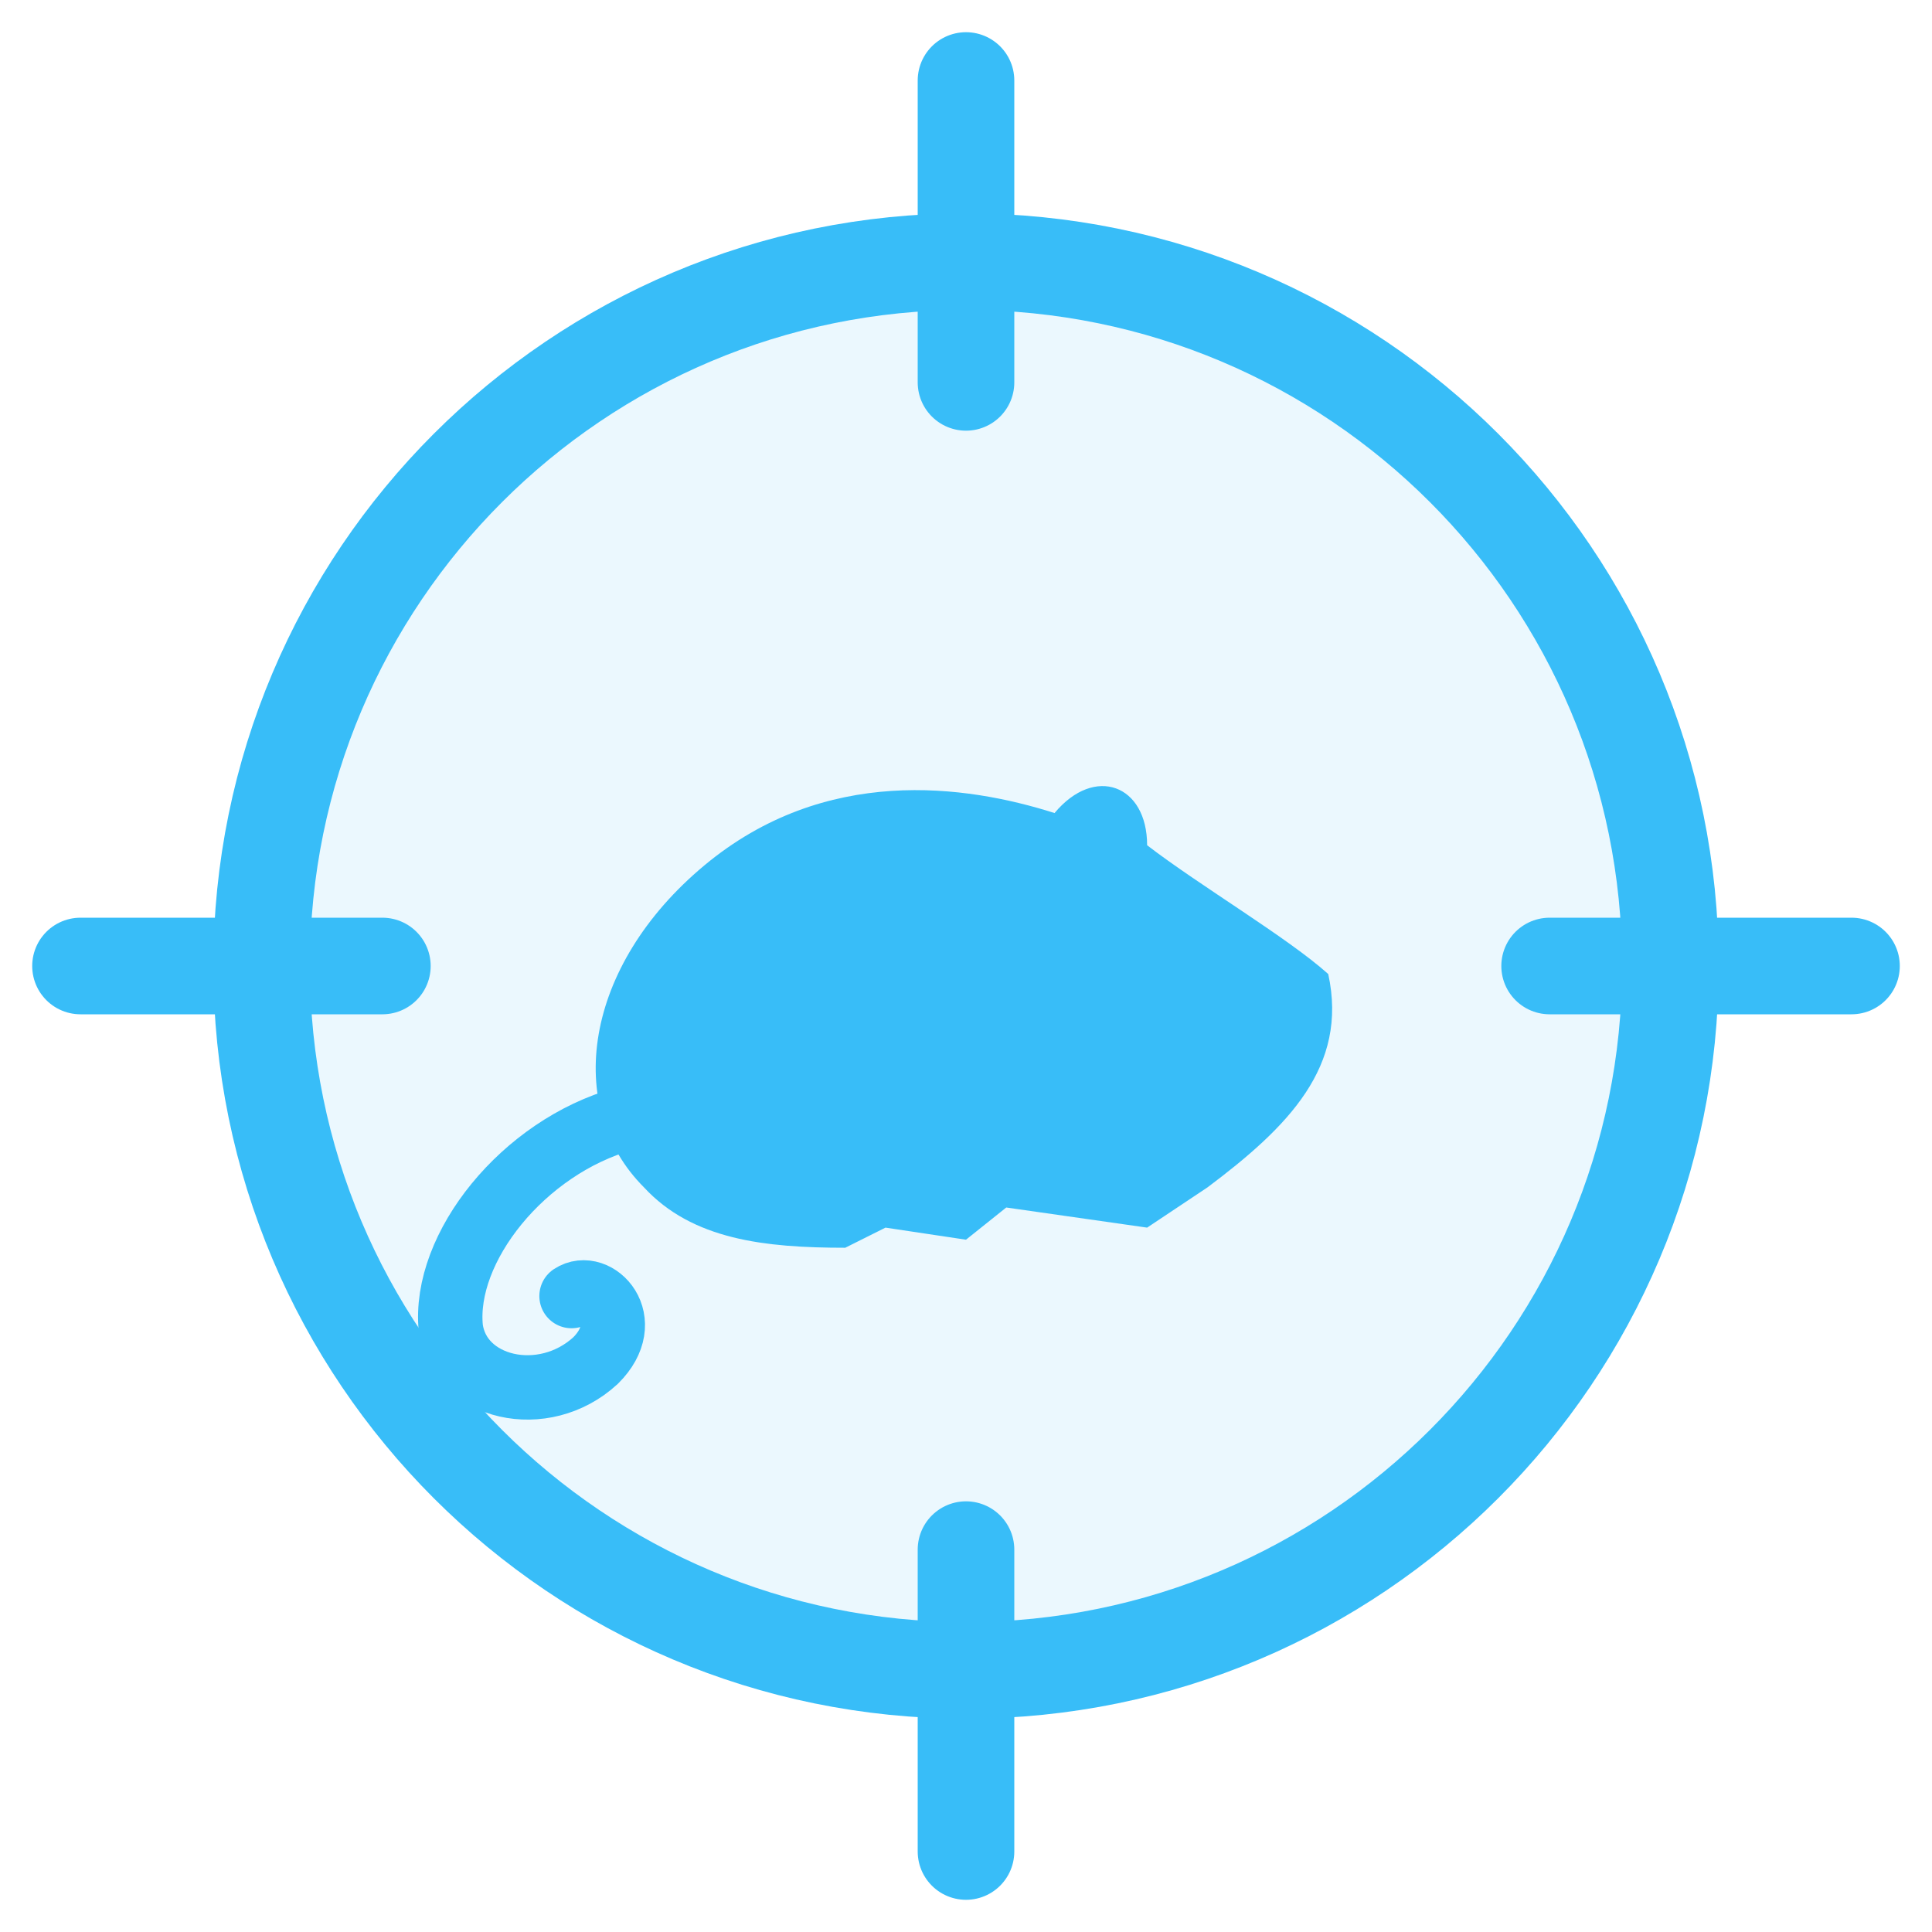
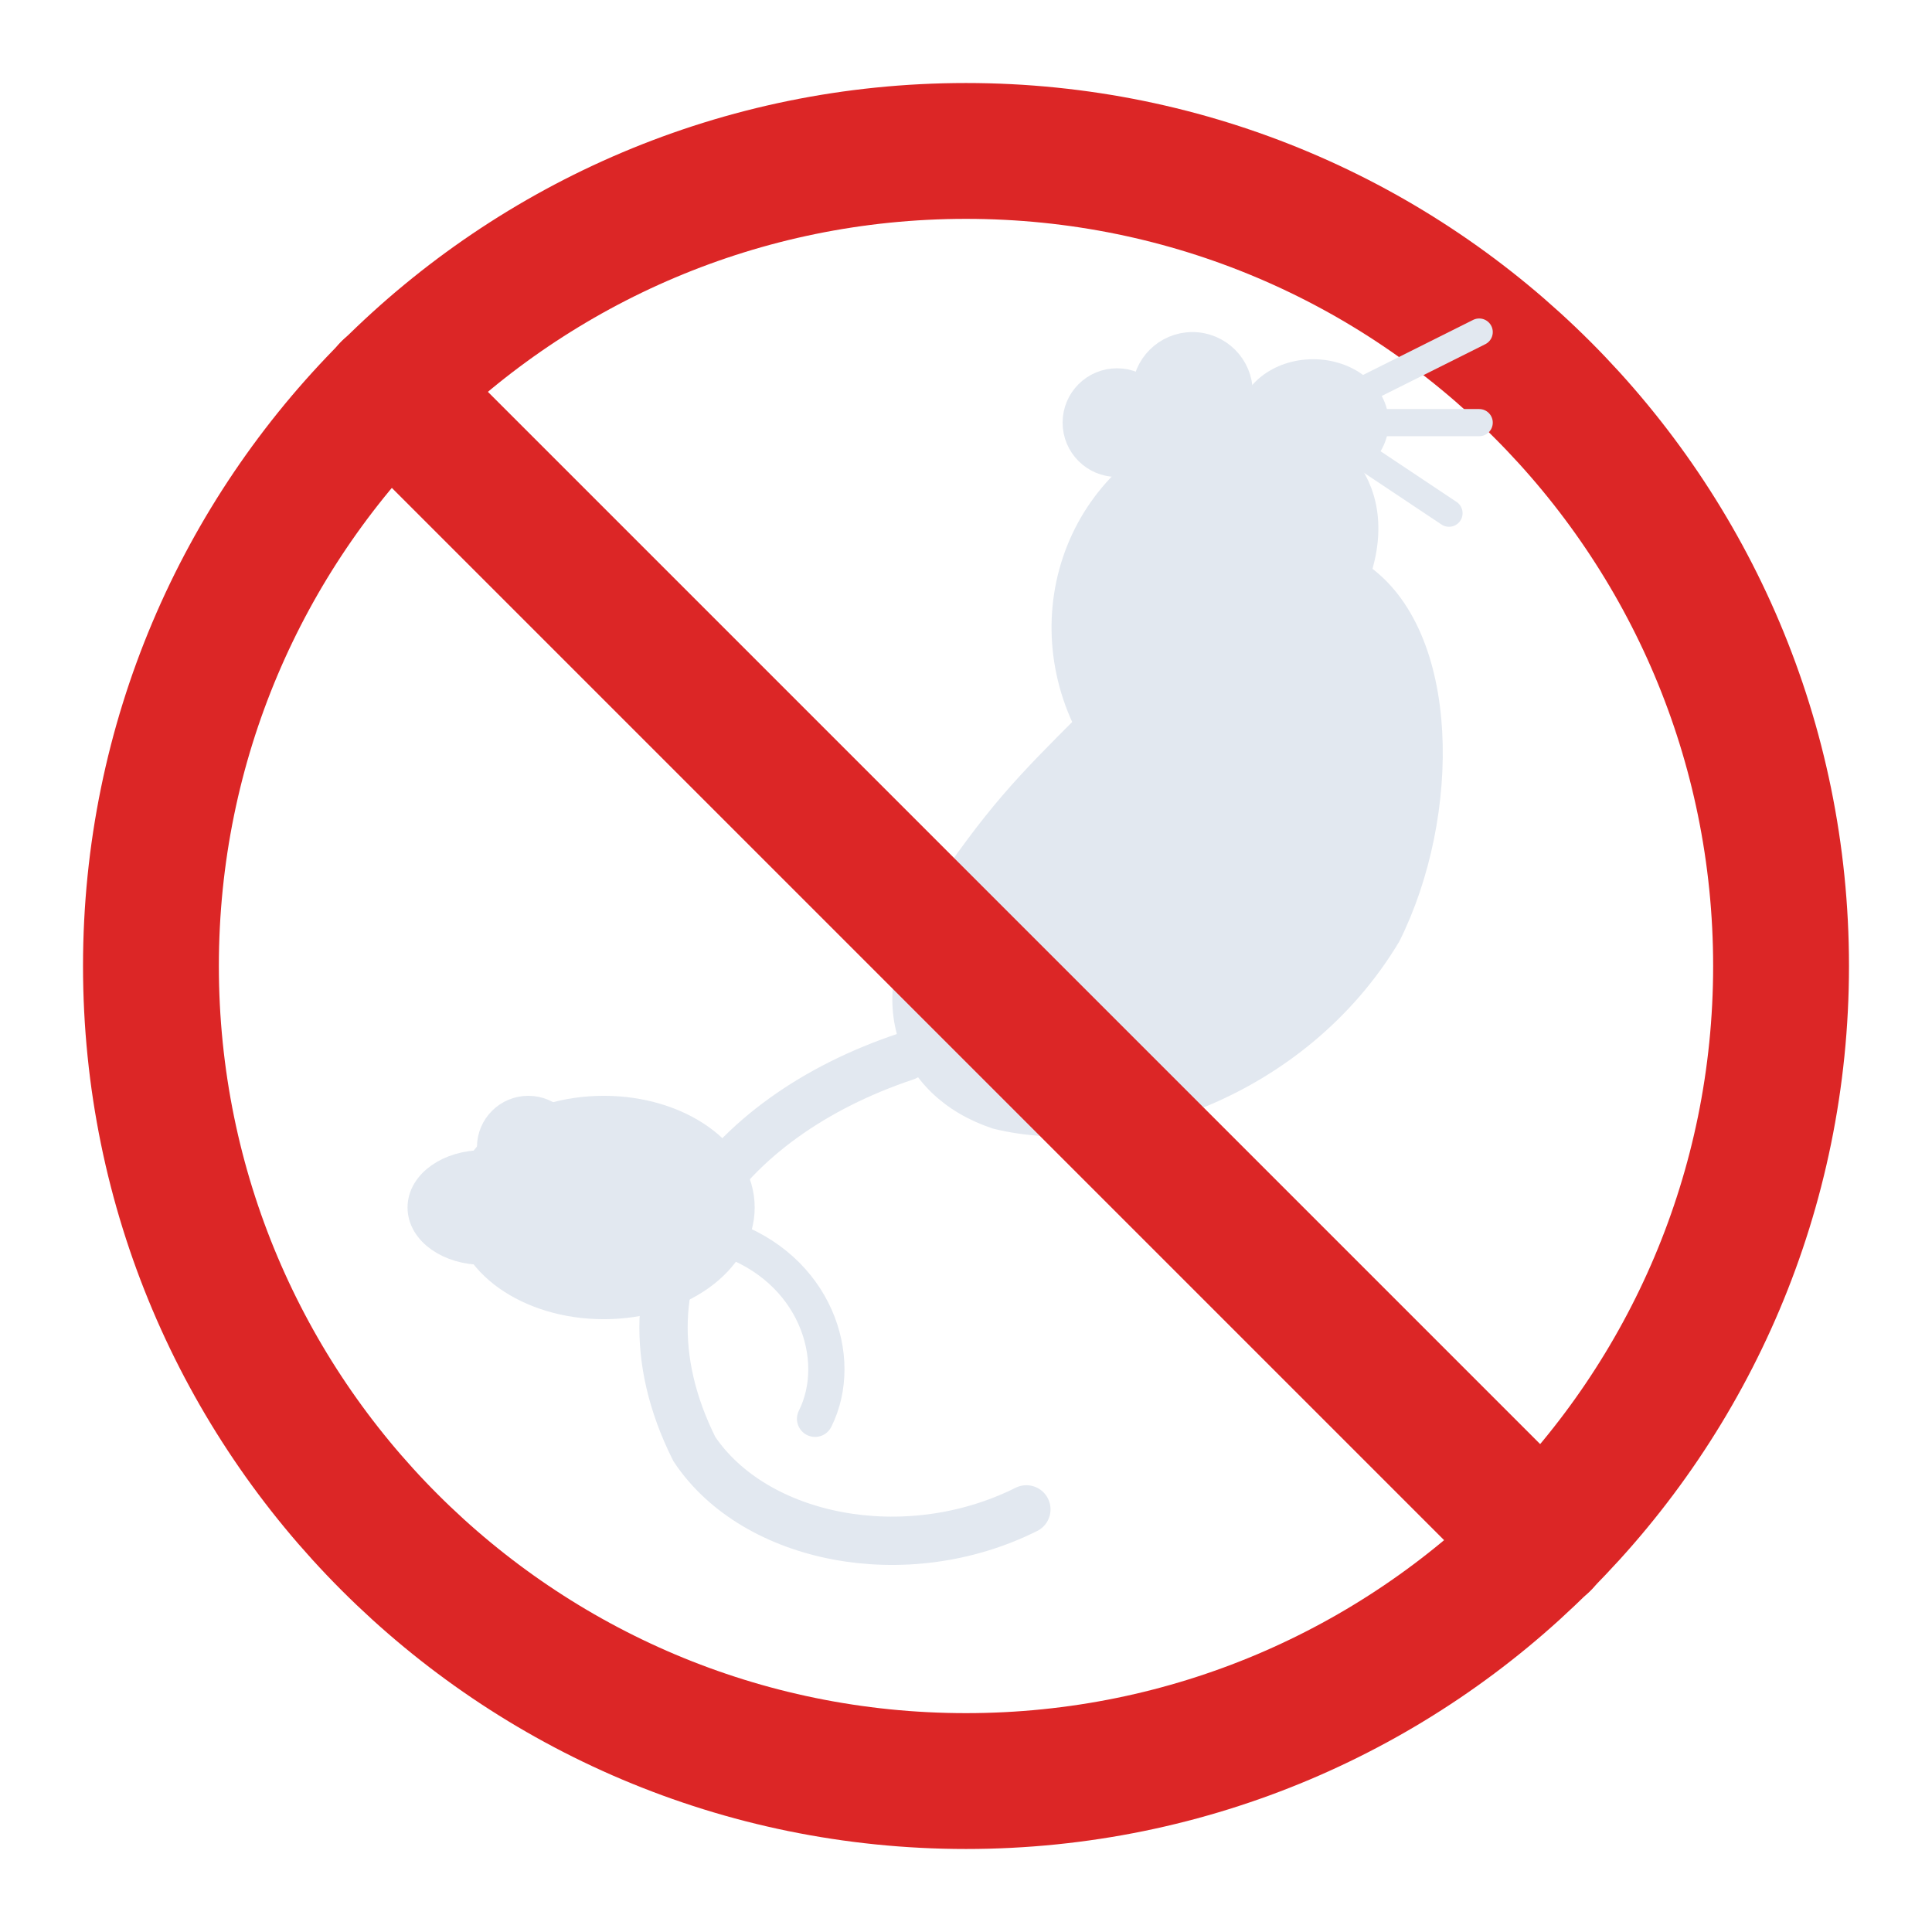
- <svg xmlns="http://www.w3.org/2000/svg" viewBox="0 0 48 48" fill="none" width="48" height="48">
-   <circle cx="24" cy="24" r="17.5" fill="rgba(56, 189, 248, 0.1)" />
-   <circle cx="24" cy="24" r="17.5" stroke="#38bdf8" stroke-width="2.4" />
-   <line x1="24" y1="2" x2="24" y2="9.5" stroke="#38bdf8" stroke-width="2.4" stroke-linecap="round" />
-   <line x1="24" y1="38.5" x2="24" y2="46" stroke="#38bdf8" stroke-width="2.4" stroke-linecap="round" />
-   <line x1="2" y1="24" x2="9.5" y2="24" stroke="#38bdf8" stroke-width="2.4" stroke-linecap="round" />
-   <line x1="38.5" y1="24" x2="46" y2="24" stroke="#38bdf8" stroke-width="2.4" stroke-linecap="round" />
-   <g fill="#38bdf8">
-     <path d="M 33 24.2              C 32 23.3 29.8 22 28.5 21              C 28.5 19.5 27.2 19 26.2 20.2              C 24 19.5 20.5 19 17.5 21.5              C 14.5 24 14 27.5 16 29.5              C 17.2 30.8 19 31 21 31              L 22 30.5              L 24 30.8              L 25 30              L 28.5 30.5              L 30 29.5              C 32 28 33.5 26.5 33 24.2 Z" />
-     <path d="M 15.5 27.8              C 13 28.5 11 31 11.2 33              C 11.4 34.5 13.5 35 14.8 33.8              C 15.8 32.8 14.8 31.8 14.2 32.2" stroke="#38bdf8" stroke-width="1.6" stroke-linecap="round" fill="none" />
+ <svg xmlns="http://www.w3.org/2000/svg" viewBox="0 0 64 64" width="64" height="64" fill="none">
+   <circle cx="32" cy="32" r="28" fill="rgba(255, 255, 255, 0.04)" />
+   <circle cx="32" cy="32" r="27" stroke="#dc2626" stroke-width="4.5" />
+   <g fill="#e2e8f0" stroke="#e2e8f0">
+     <path d="M36 24 C34 20, 36 15, 41 14 C44 14, 46 16, 45 19 C48 21, 48 27, 46 31 C43 36, 37 38, 33 37 C30 36, 29 33, 31 30 C33 27, 34 26, 36 24 Z" stroke-width="0.8" />
+     <ellipse cx="43.5" cy="14" rx="2" ry="1.6" />
+     <path d="M45 13 L49 11 M45 14 L49 14 M45 15 L48 17" stroke-width="0.9" stroke-linecap="round" fill="none" />
+     <circle cx="39.5" cy="13" r="1.5" />
+     <circle cx="37" cy="14" r="1.3" />
+     <path d="M41 24 L43 26" stroke-width="1.3" stroke-linecap="round" fill="none" />
+     <path d="M30 35 C24 37, 20 42, 23 48 C25 51, 30 52, 34 50" stroke-width="1.6" stroke-linecap="round" fill="none" />
+     <ellipse cx="20" cy="40" rx="4.5" ry="3.2" />
+     <ellipse cx="16" cy="40" rx="2" ry="1.4" />
+     <circle cx="17.5" cy="38" r="1.2" />
+     <path d="M24 41 C27 42, 28 45, 27 47" stroke-width="1.2" stroke-linecap="round" fill="none" />
  </g>
+   <line x1="12.9" y1="12.9" x2="51.1" y2="51.1" stroke="#dc2626" stroke-width="4.5" stroke-linecap="round" />
</svg>
